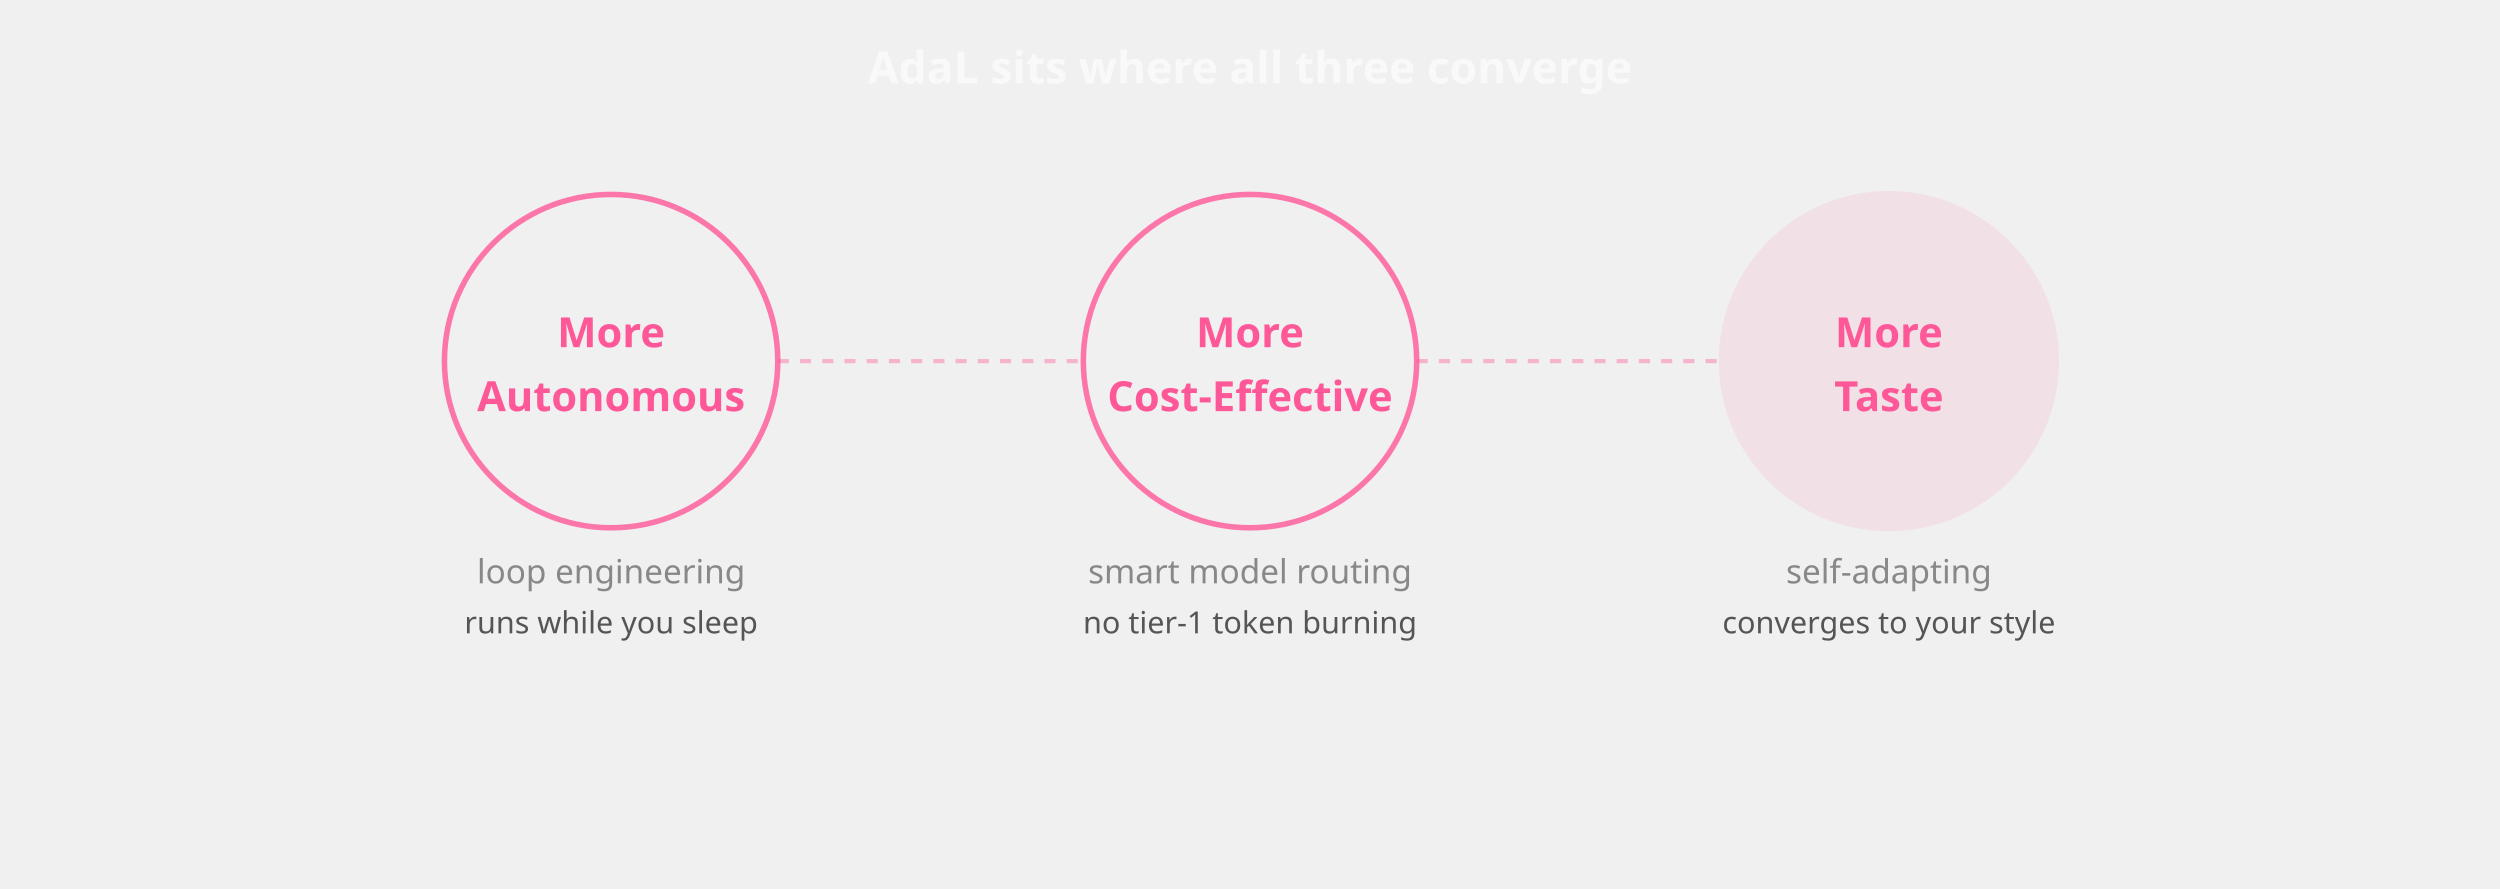
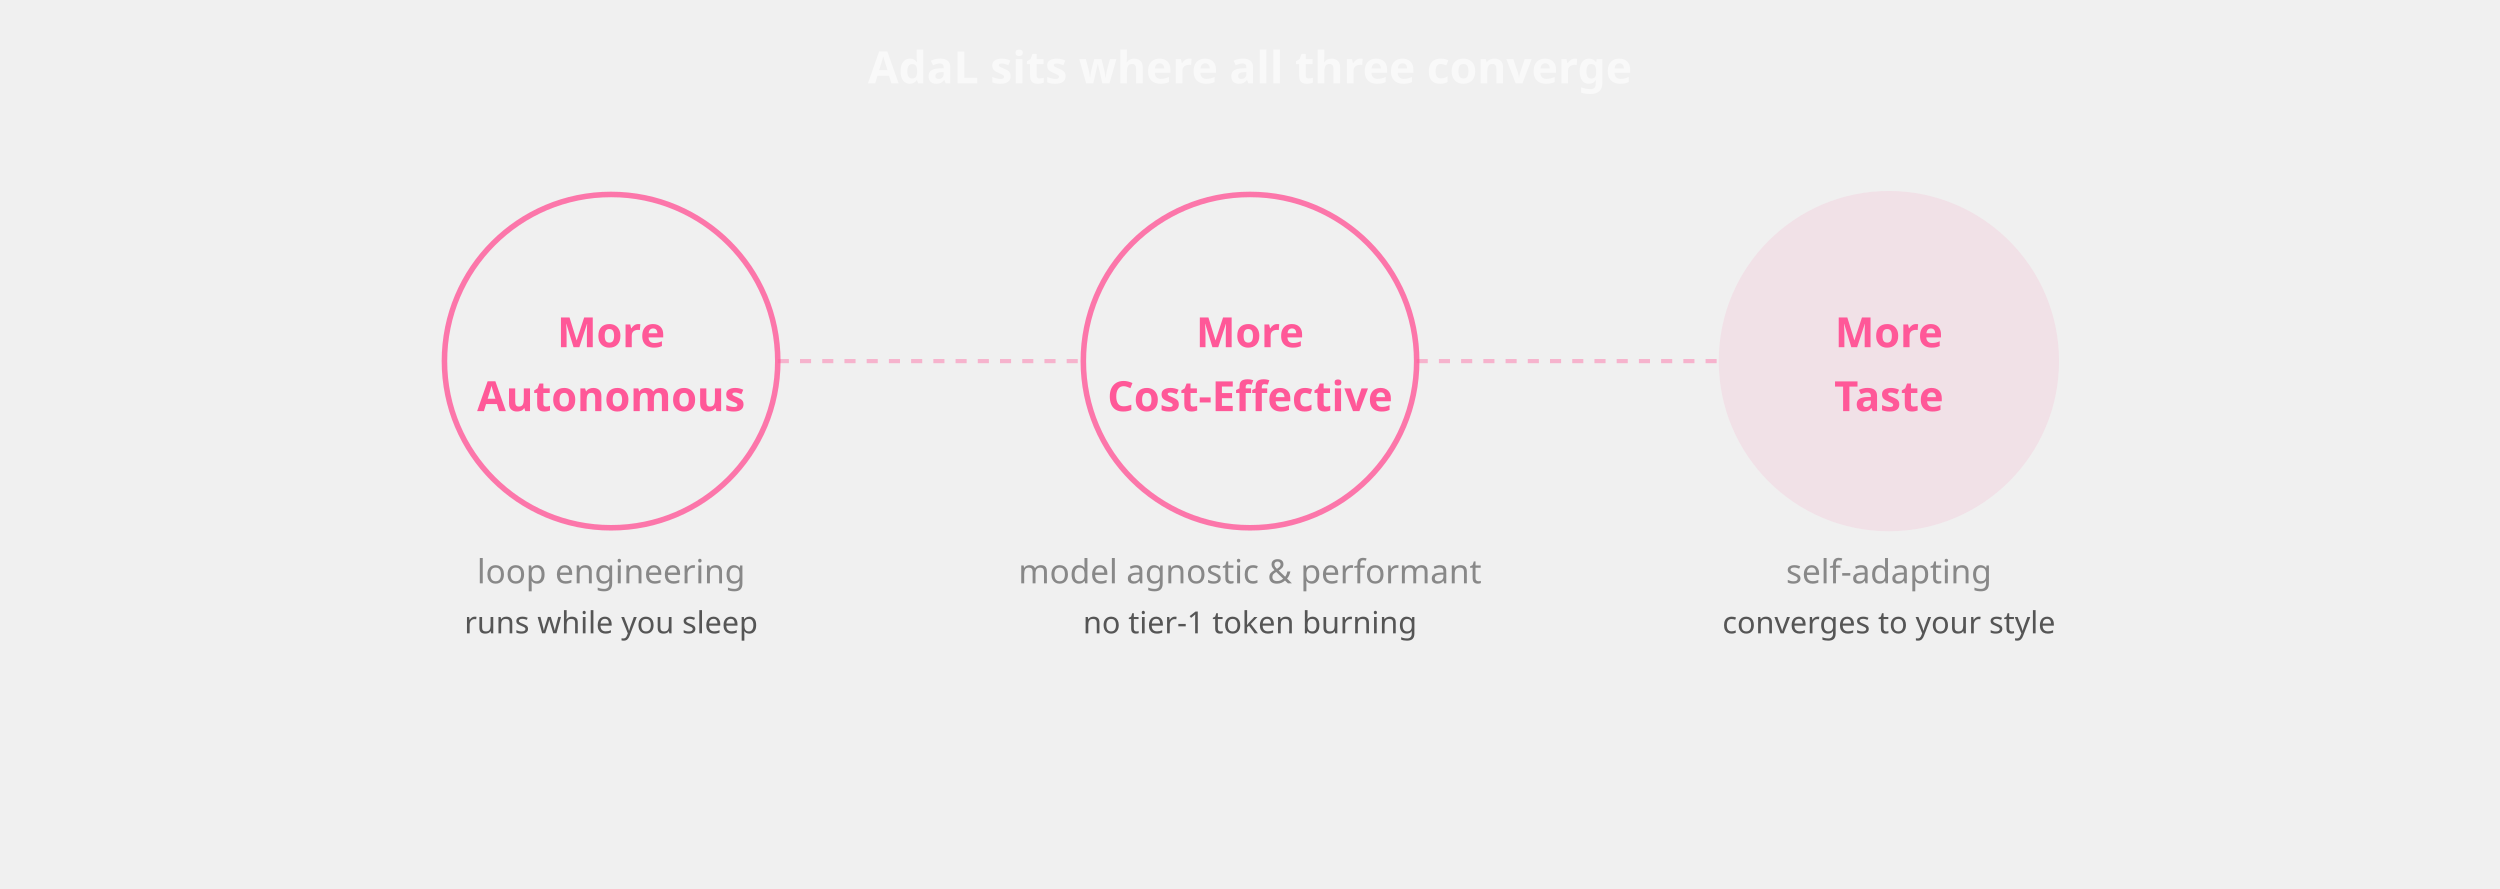
<svg xmlns="http://www.w3.org/2000/svg" width="900" height="320" viewBox="0 0 900 320" fill="none">
  <text x="450" y="30" text-anchor="middle" fill="#fff" font-family="system-ui" font-size="16" font-weight="700" opacity="0.6">AdaL sits where all three converge</text>
  <circle cx="220" cy="130" r="60" fill="none" stroke="#FF5898" stroke-width="2" opacity="0.8" />
  <text x="220" y="125" text-anchor="middle" fill="#FF5898" font-family="system-ui" font-size="15" font-weight="700">More</text>
  <text x="220" y="148" text-anchor="middle" fill="#FF5898" font-family="system-ui" font-size="15" font-weight="700">Autonomous</text>
  <text x="220" y="210" text-anchor="middle" fill="#888" font-family="system-ui" font-size="12">loop engineering</text>
  <text x="220" y="228" text-anchor="middle" fill="#555" font-family="system-ui" font-size="11">runs while you sleep</text>
  <circle cx="450" cy="130" r="60" fill="none" stroke="#FF5898" stroke-width="2" opacity="0.8" />
  <text x="450" y="125" text-anchor="middle" fill="#FF5898" font-family="system-ui" font-size="15" font-weight="700">More</text>
  <text x="450" y="148" text-anchor="middle" fill="#FF5898" font-family="system-ui" font-size="15" font-weight="700">Cost-Effective</text>
-   <text x="450" y="210" text-anchor="middle" fill="#888" font-family="system-ui" font-size="12">smart model routing</text>
+   <text x="450" y="210" text-anchor="middle" fill="#888" font-family="system-ui" font-size="12">model agnostic &amp; performant</text>
  <text x="450" y="228" text-anchor="middle" fill="#555" font-family="system-ui" font-size="11">no tier-1 token burning</text>
  <circle cx="680" cy="130" r="60" fill="#FF5898" opacity="0.1" stroke="#FF5898" stroke-width="2.5" />
  <text x="680" y="125" text-anchor="middle" fill="#FF5898" font-family="system-ui" font-size="15" font-weight="700">More</text>
  <text x="680" y="148" text-anchor="middle" fill="#FF5898" font-family="system-ui" font-size="15" font-weight="700">Taste</text>
  <text x="680" y="210" text-anchor="middle" fill="#888" font-family="system-ui" font-size="12">self-adapting</text>
  <text x="680" y="228" text-anchor="middle" fill="#555" font-family="system-ui" font-size="11">converges to your style</text>
  <line x1="280" y1="130" x2="390" y2="130" stroke="#FF5898" stroke-width="1.5" stroke-dasharray="4 4" opacity="0.4" />
  <line x1="510" y1="130" x2="620" y2="130" stroke="#FF5898" stroke-width="1.5" stroke-dasharray="4 4" opacity="0.4" />
</svg>
